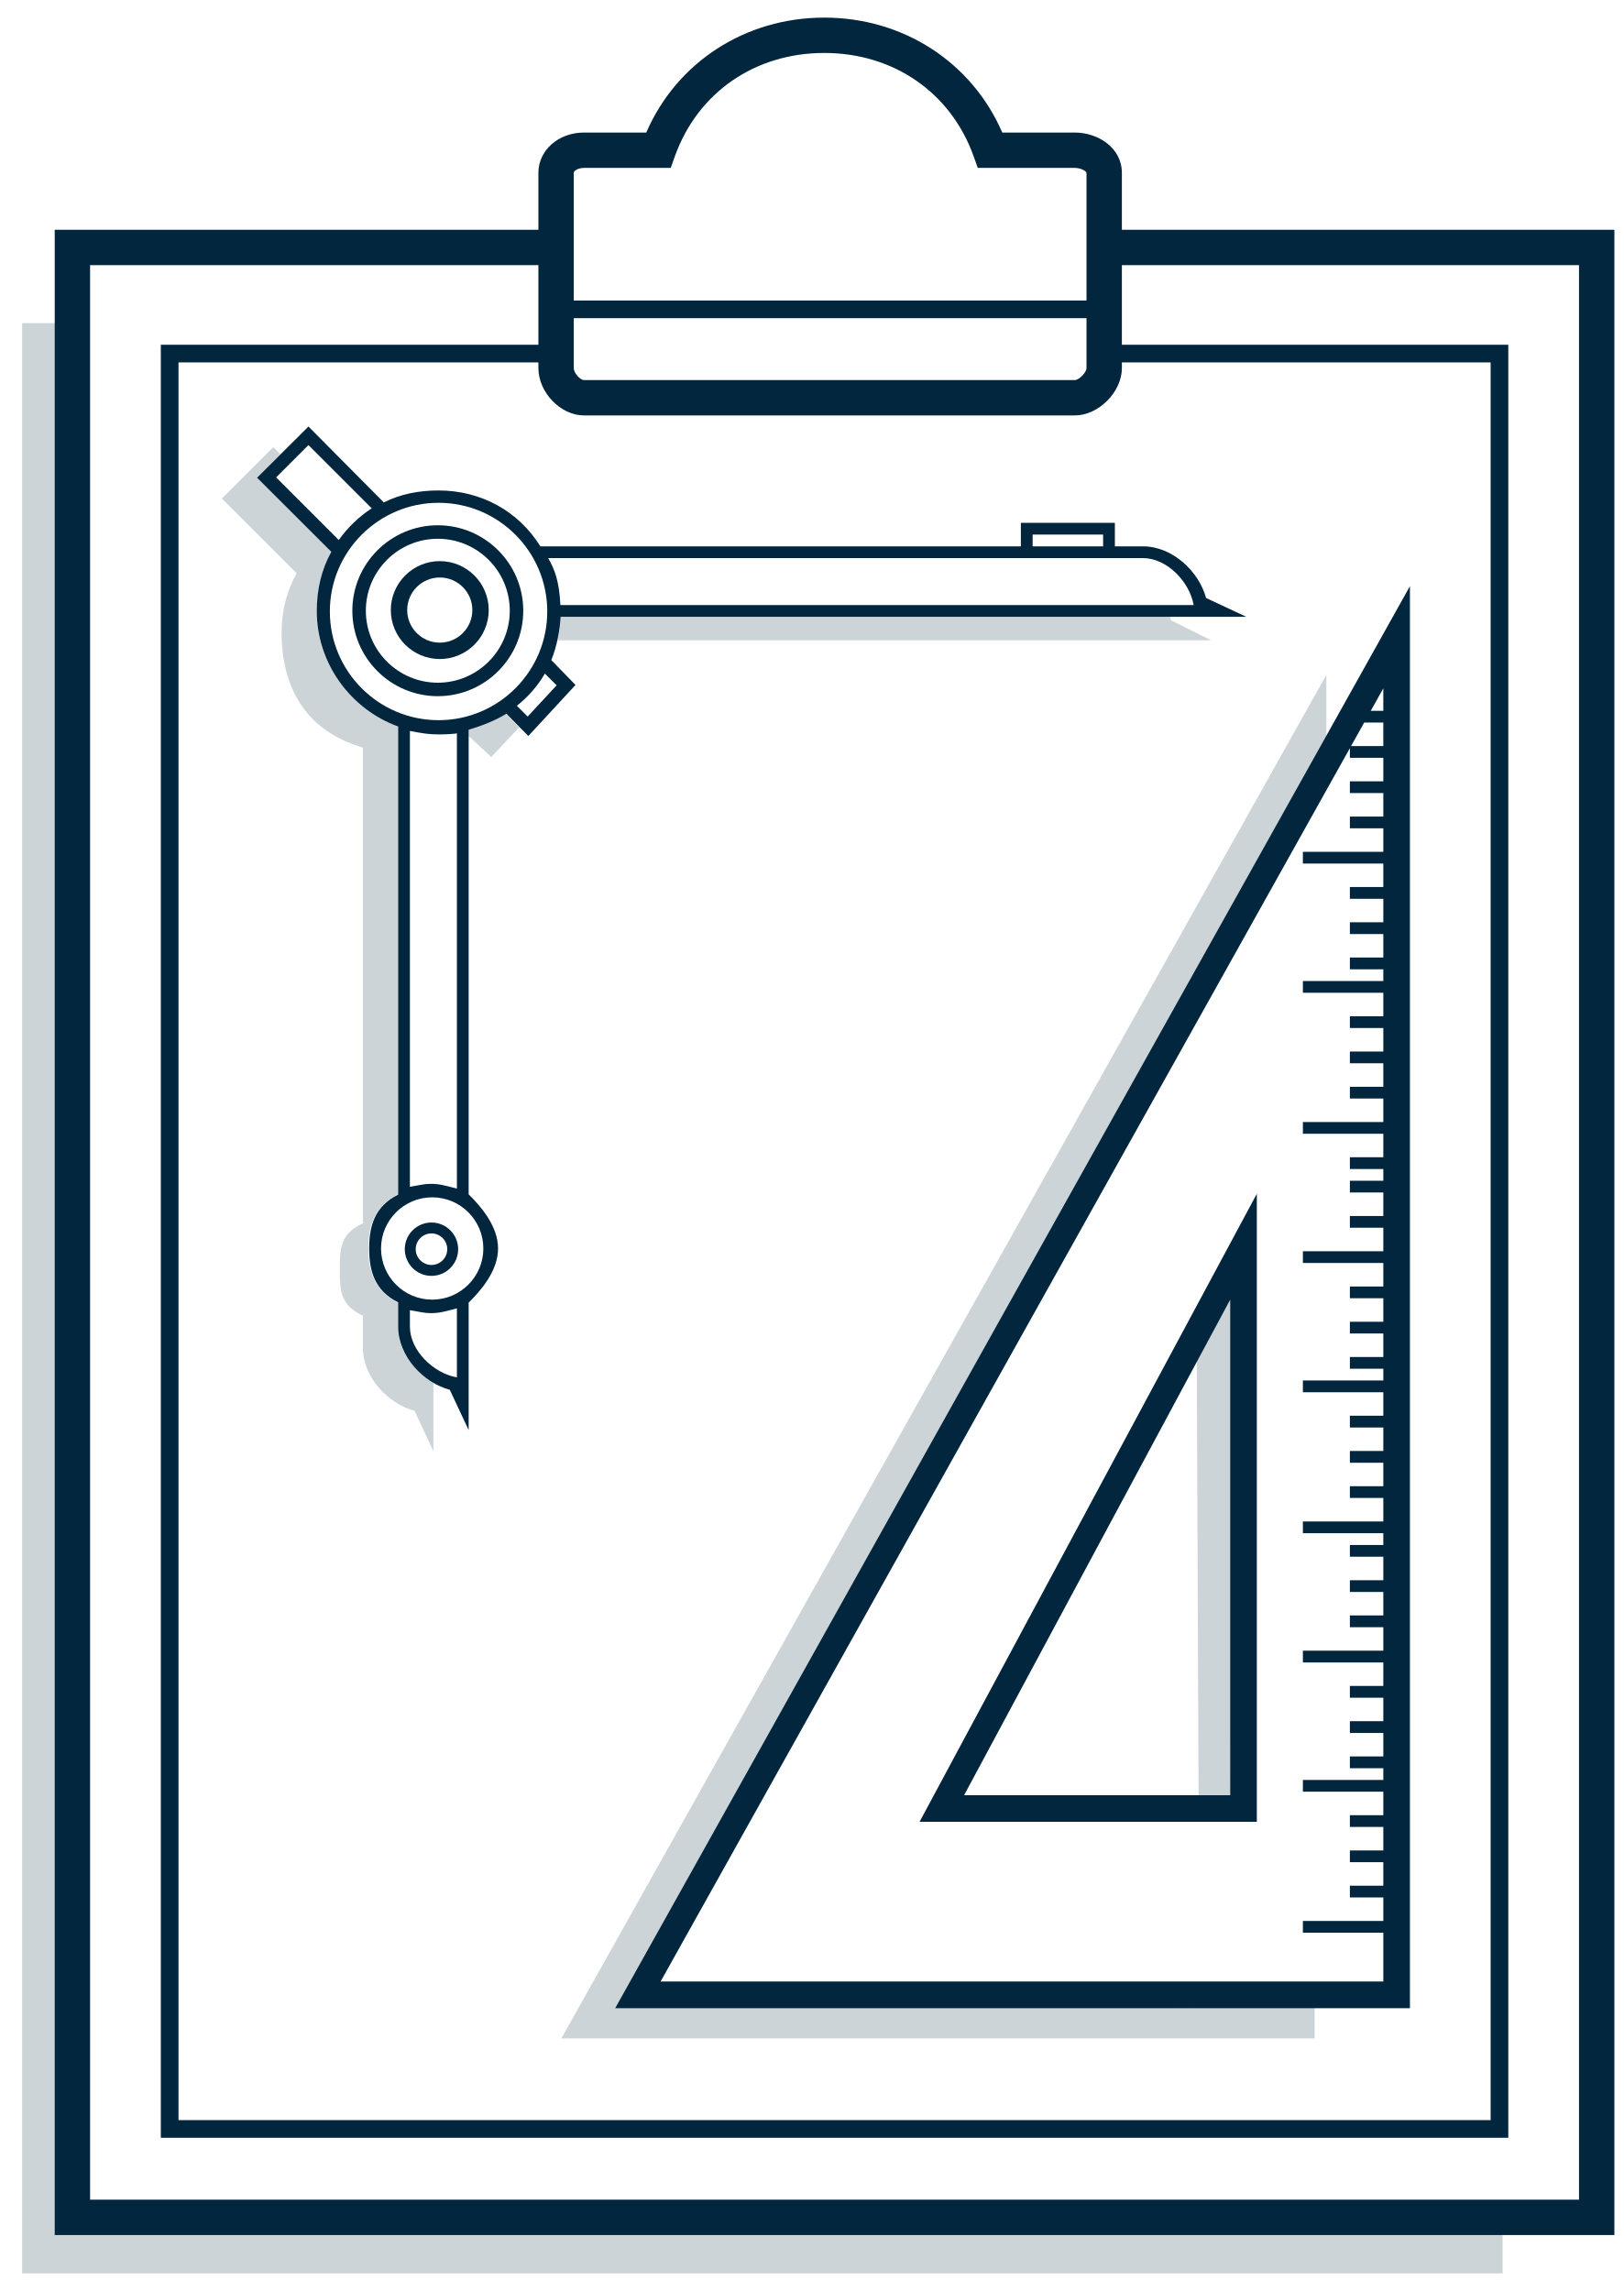
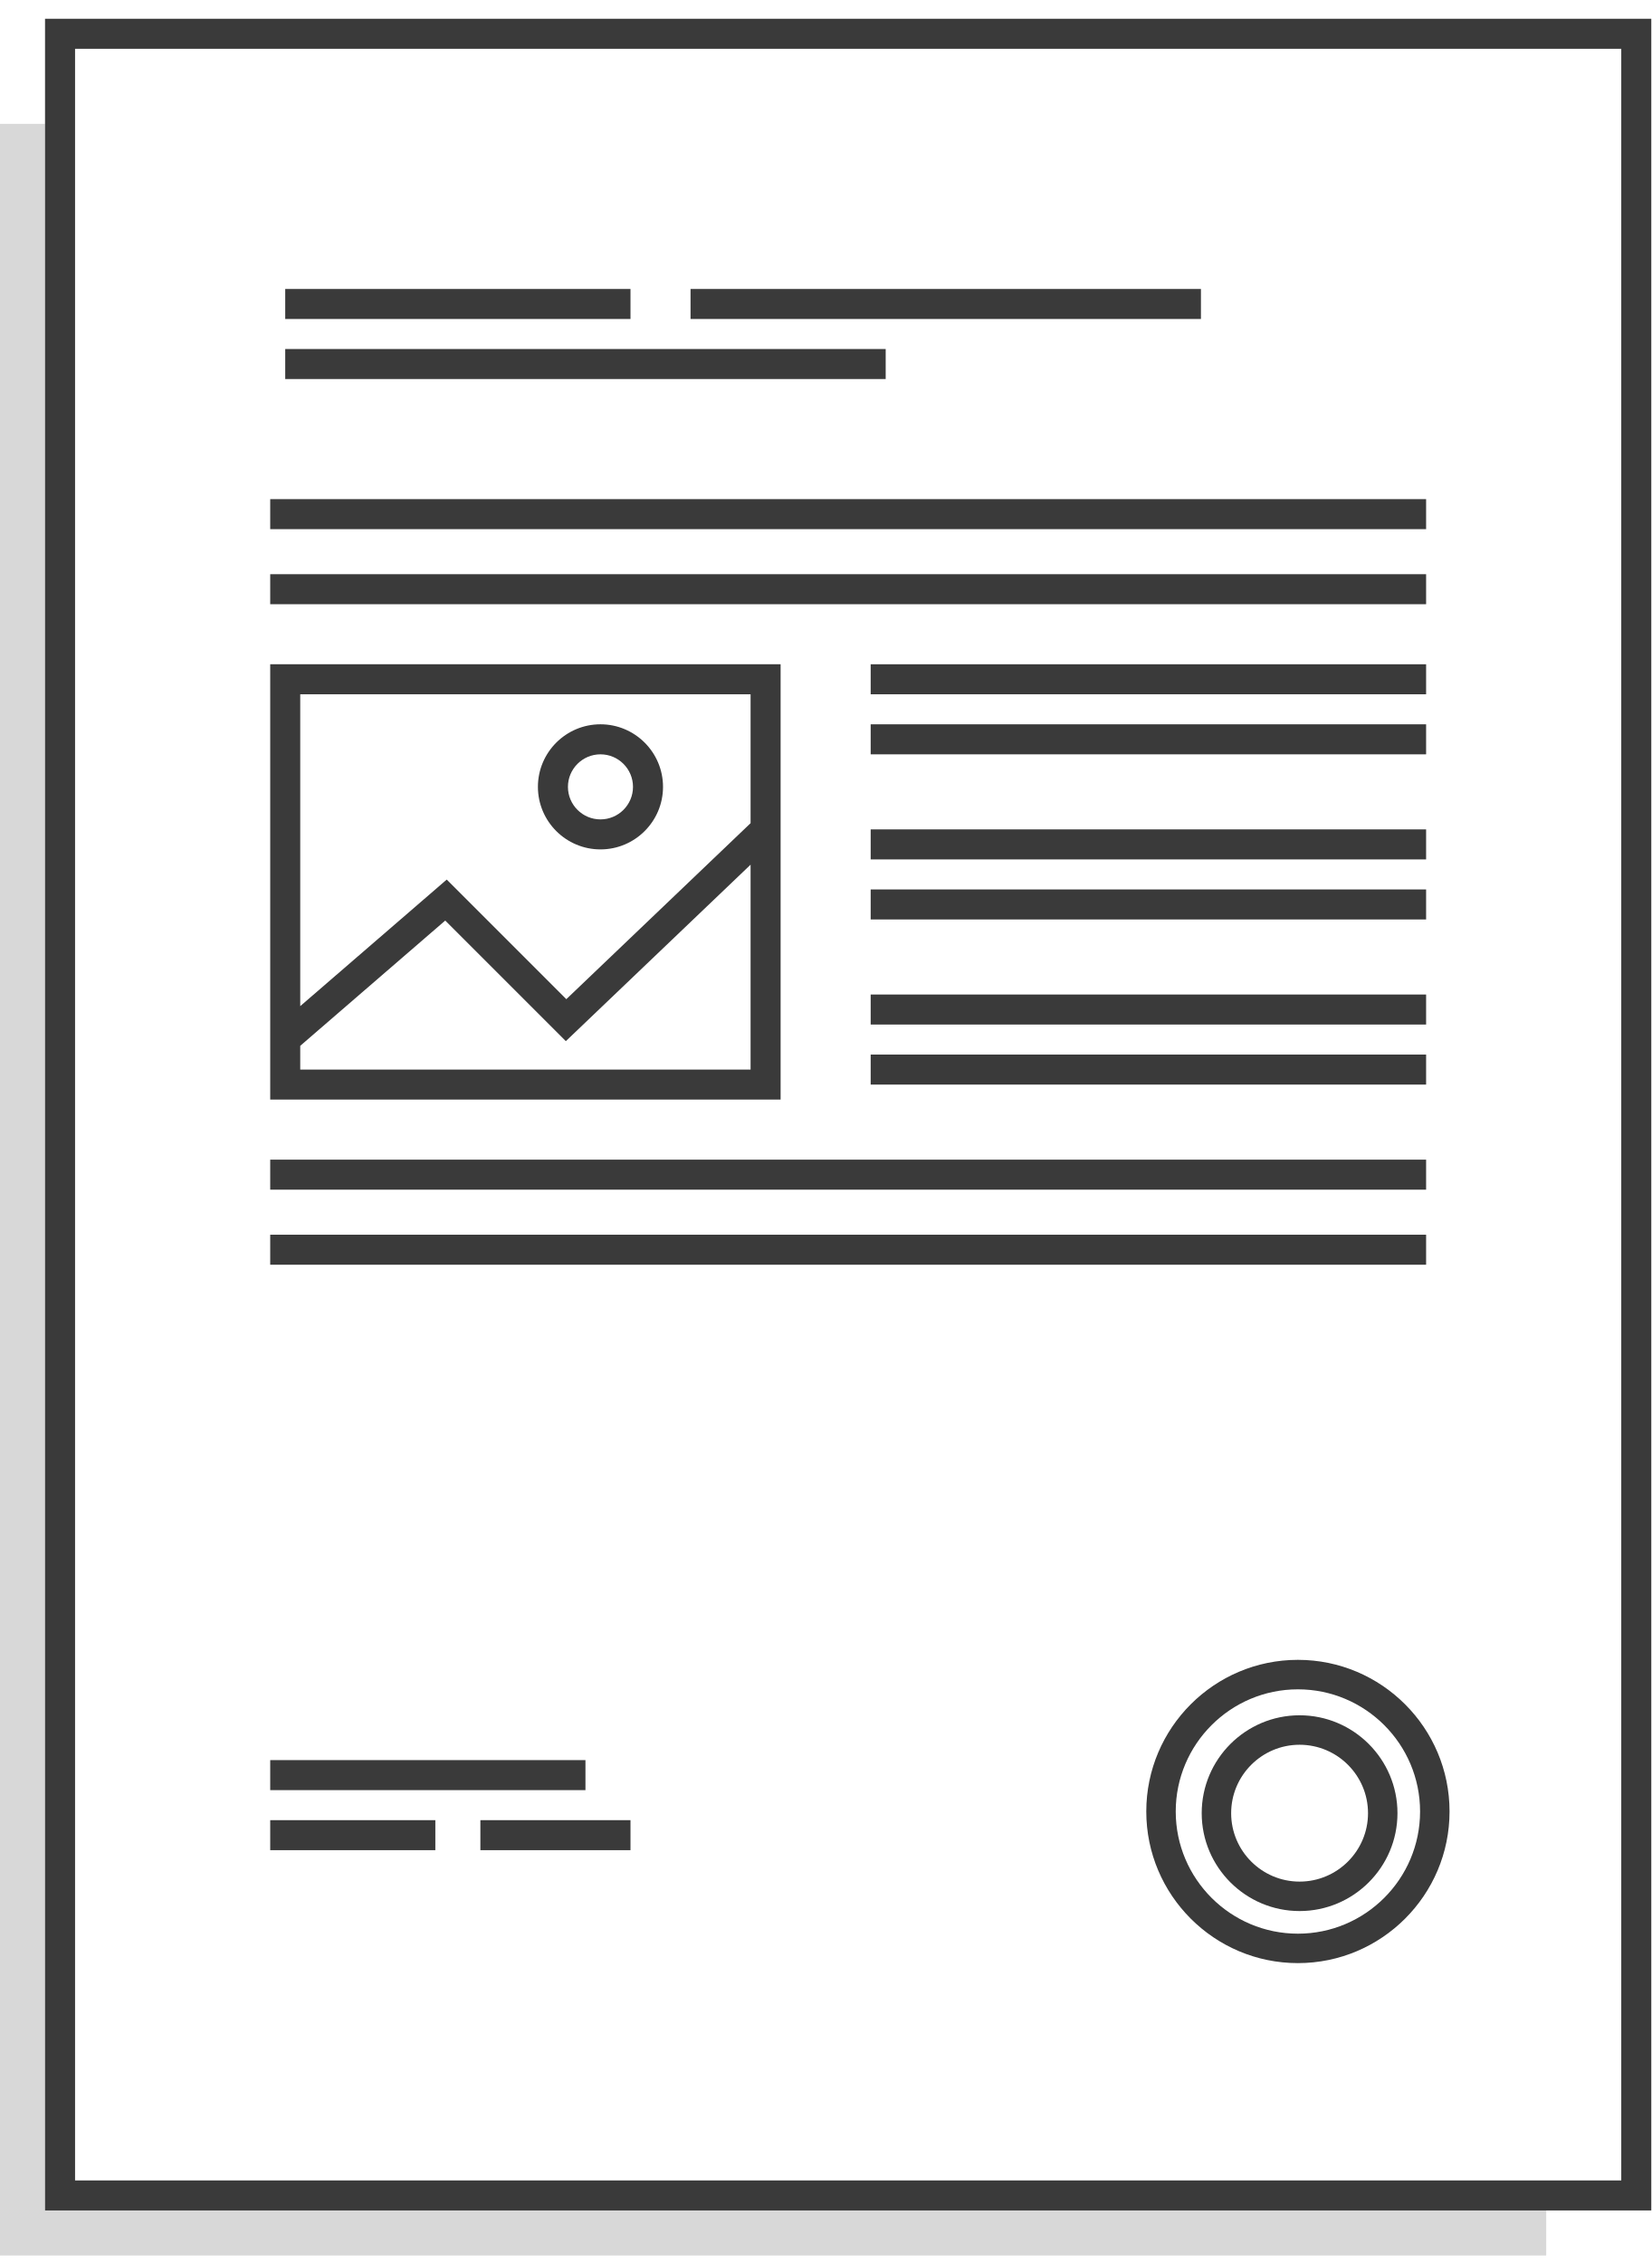
- <svg xmlns="http://www.w3.org/2000/svg" version="1.1" id="resume" x="0px" y="0px" width="138.167px" height="195px" viewBox="0 0 138.167 195" enable-background="new 0 0 138.167 195" xml:space="preserve">
-   <g opacity="0.2">
-     <polygon fill="#02263E" points="4.886,189.668 4.886,27.501 1.886,27.501 1.886,193.502 127.885,193.502 127.885,189.752  " />
-   </g>
-   <path fill="#02263E" d="M95.481,19.559v-4.843c0-2.149-2.038-3.434-4.008-3.434h-6.172c-2.586-5.978-8.42-9.783-15.149-9.783  c-6.729,0-12.563,3.805-15.149,9.783h-5.298c-2.177,0-3.883,1.508-3.883,3.434v4.843H4.657v170.676h132.74V19.559H95.481z   M91.473,32.35h-41.77c-0.315,0-0.873-0.592-0.873-1.023v-4.243h43.641v4.243C92.471,31.7,91.836,32.35,91.473,32.35z M49.704,35.36  h41.77c2.021,0,4.008-1.998,4.008-4.033v-0.481h31.383v149.607H15.192V30.846h30.63v0.481C45.822,33.399,47.708,35.36,49.704,35.36z   M49.704,14.292h7.38l0.357-0.998c1.941-5.419,6.812-8.786,12.71-8.786c5.898,0,10.77,3.366,12.71,8.786l0.356,0.998h8.254  c0.566,0,1,0.301,1,0.424v10.862H48.831V14.717C48.831,14.502,49.264,14.292,49.704,14.292z M134.387,187.227H7.667V22.569h38.154  v6.772H13.687v152.618h114.682V29.341H95.481v-6.772h38.906V187.227z" />
+ <svg xmlns="http://www.w3.org/2000/svg" version="1.1" id="resume" x="0px" y="0px" width="110px" height="150.75px" viewBox="0 0 110 150.75" enable-background="new 0 0 110 150.75" xml:space="preserve">
  <g>
    <g>
-       <path fill="#02263E" d="M36.722,108.597c-1.251,0-2.271-1.019-2.271-2.271s1.02-2.271,2.271-2.271c1.253,0,2.271,1.02,2.271,2.271    S37.975,108.597,36.722,108.597z M36.722,104.983c-0.739,0-1.342,0.603-1.342,1.343c0,0.739,0.603,1.342,1.342,1.342    c0.74,0,1.343-0.603,1.343-1.342C38.065,105.586,37.462,104.983,36.722,104.983z" />
-     </g>
-     <g>
-       <g>
-         <path fill="#02263E" d="M37.261,59.256c-4.011,0-7.274-3.263-7.274-7.274c0-4.01,3.264-7.273,7.274-7.273     s7.273,3.263,7.273,7.273C44.534,55.994,41.272,59.256,37.261,59.256z M37.261,45.858c-3.378,0-6.125,2.748-6.125,6.125     c0,3.378,2.747,6.126,6.125,6.126c3.377,0,6.125-2.748,6.125-6.126C43.386,48.605,40.638,45.858,37.261,45.858z" />
-       </g>
-     </g>
-     <g>
-       <path fill="#02263E" d="M37.428,56.094c-2.297,0-4.166-1.869-4.166-4.167c0-2.297,1.869-4.166,4.166-4.166    c2.298,0,4.166,1.869,4.166,4.166C41.594,54.225,39.726,56.094,37.428,56.094z M37.428,49.154c-1.528,0-2.772,1.244-2.772,2.773    c0,1.529,1.244,2.773,2.772,2.773c1.529,0,2.773-1.244,2.773-2.773C40.201,50.398,38.957,49.154,37.428,49.154z" />
-     </g>
-     <path fill="#02263E" d="M102.645,50.896c-0.588-2.213-2.823-4.394-5.375-4.394h-2.385v-2h-8v2H45.99   c-1.865-3-5.052-4.756-8.666-4.756c-1.672,0-3.254,0.308-4.659,1.018l-6.412-6.459l-4.376,4.353L28.2,46.97   c-0.834,1.499-1.241,3.213-1.241,5.038c0,4.504,2.927,8.386,6.927,9.829v39.844c-2,0.987-2.466,2.672-2.466,4.585   c0,1.912,0.466,3.598,2.466,4.585v2.067c0,2.551,2.18,4.787,4.394,5.375l1.606,3.43v-4.221h-0.105c0,0,0.105,0.375,0.105,0.367   v-6.996c1-0.983,2.503-2.681,2.503-4.607c0-1.928-1.503-3.625-2.503-4.607V62.113c1-0.292,2.238-0.758,3.209-1.365l1.871,1.897   l4.016-4.345l-2.063-2.117c0.474-1.112,0.75-2.682,0.797-3.682h58.36L102.645,50.896z M87.885,45.501h6v1h-6V45.501z    M23.501,40.634l2.752-2.752l5.383,5.382c-1.094,0.718-2.046,1.636-2.805,2.7L23.501,40.634z M38.886,117.238   c-2-0.357-4-2.285-4-4.32v-1.4c1,0.162,1.214,0.251,1.786,0.251c0.732,0,1.214-0.146,2.214-0.407V117.238z M41.137,106.266   c0,2.4-1.954,4.354-4.354,4.354c-2.401,0-4.354-1.953-4.354-4.354s1.953-4.355,4.354-4.355   C39.183,101.91,41.137,103.865,41.137,106.266z M36.672,100.763c-0.572,0-0.786,0.088-1.786,0.251v-38.8   c1,0.198,1.619,0.297,2.45,0.297c0.582,0,1.55-0.05,1.55-0.104v38.763C37.886,100.91,37.405,100.763,36.672,100.763z    M37.324,61.299c-5.101,0-9.251-4.15-9.251-9.252c0-5.102,4.15-9.251,9.251-9.251c5.103,0,9.252,4.15,9.252,9.251   C46.576,57.148,42.427,61.299,37.324,61.299z M47.374,58.331l-2.465,2.66l-0.918-0.918c0.965-0.768,1.772-1.69,2.384-2.741   L47.374,58.331z M47.694,51.501c-0.1-2-0.463-3-1.041-4h40.498h7.895h2.225c2.037,0,3.965,2,4.32,4H47.694z" />
-     <g opacity="0.2">
-       <path fill="#02263E" d="M43.002,60.733c-0.936,0.617-2.116,1.089-3.116,1.379v0.534l1.922,1.789l2.372-2.523L43.002,60.733z" />
-     </g>
-     <g opacity="0.2">
-       <path fill="#02263E" d="M36.886,117.463c-2-1.01-3-2.693-3-4.545v-2.024c-2-0.979-2.536-2.687-2.536-4.627    c0-1.942,0.536-3.647,2.536-4.628V61.836c-4-1.443-6.927-5.286-6.927-9.79c0-1.833,0.462-3.555,1.297-5.052l-6.37-6.361    l1.973-1.977l-0.596-0.594l-4.377,4.369l6.36,6.357c-0.835,1.497-1.282,3.218-1.282,5.05c0,4.503,1.922,8.345,6.922,9.788v40.5    c-2,0.9-1.962,2.322-1.962,3.93c0,1.605-0.038,3.029,1.962,3.93v2.723c0,2.551,2.18,4.789,4.395,5.375l1.605,3.43v-4.01H36.53    c0.001,0,0.356,0.166,0.356,0.158V117.463z" />
-     </g>
-     <g opacity="0.2">
-       <path fill="#02263E" d="M99.577,52.501H47.715c-0.023,1-0.115,1-0.256,2h51.77c0.009,0-0.344-0.021-0.344-0.022v0.022h4.195    l-3.429-1.712C99.631,52.708,99.604,52.501,99.577,52.501z" />
+       <path fill="#3A3A3A" d="M110,147.25H3v-146h107V147.25z M5,145.25h103v-142H5V145.25z" />
    </g>
  </g>
  <g>
-     <path fill="#02263E" d="M106.967,155.066v-53.458l-28.705,53.458H106.967z M104.702,152.801h-22.65l22.65-42.184V152.801z" />
-     <path fill="#02263E" d="M52.359,170.927h67.638V49.892L52.359,170.927z M117.731,58.591v1.911h-1.068L117.731,58.591z    M116.104,61.501h1.627v2h-2.744L116.104,61.501z M56.221,168.66l58.665-104.979v0.82h2.846v2h-2.846v1h2.846v2h-2.846v1h2.846v2   h-6.846v1h6.846v2h-2.846v1h2.846v2h-2.846v1h2.846v2h-2.846v1h2.846v1h-6.846v1h6.846v2h-2.846v1h2.846v2h-2.846v1h2.846v2h-2.846   v1h2.846v2h-6.846v1h6.846v2h-2.846v1h2.846v1h-2.846v1h2.846v2h-2.846v1h2.846v2h-6.846v1h6.846v2h-2.846v1h2.846v2h-2.846v1   h2.846v2h-2.846v1h2.846v1h-6.846v1h6.846v2h-2.846v1h2.846v2h-2.846v1h2.846v2h-2.846v1h2.846v2h-6.846v1h6.846v1h-2.846v1h2.846   v2h-2.846v1h2.846v2h-2.846v1h2.846v2h-6.846v1h6.846v2h-2.846v1h2.846v2h-2.846v1h2.846v2h-2.846v1h2.846v1h-6.846v1h6.846v2   h-2.846v1h2.846v2h-2.846v1h2.846v2h-2.846v1h2.846v2h-6.846v1h6.846v4.158H56.221L56.221,168.66z" />
+     <path fill="#3A3A3A" d="M86.46,130.773c-5.569,0-10.101-4.531-10.101-10.101s4.531-10.101,10.101-10.101   s10.101,4.531,10.101,10.101S92.029,130.773,86.46,130.773z M86.46,112.535c-4.487,0-8.139,3.65-8.139,8.138   s3.651,8.139,8.139,8.139s8.138-3.651,8.138-8.139S90.947,112.535,86.46,112.535z" />
+   </g>
+   <g>
+     <path fill="#3A3A3A" d="M86.571,127.305c-3.595,0-6.52-2.925-6.52-6.52s2.925-6.521,6.52-6.521s6.521,2.926,6.521,6.521   S90.166,127.305,86.571,127.305z M86.571,116.227c-2.513,0-4.558,2.045-4.558,4.559c0,2.513,2.045,4.557,4.558,4.557   c2.514,0,4.559-2.044,4.559-4.557C91.13,118.271,89.085,116.227,86.571,116.227z" />
+   </g>
+   <g>
+     <line fill="#3A3A3A" x1="42" y1="20.25" x2="19" y2="20.25" />
+     <rect x="19" y="19.25" fill="#3A3A3A" width="23" height="2" />
+   </g>
+   <g>
+     <line fill="#3A3A3A" x1="59" y1="25.25" x2="19" y2="25.25" />
+     <rect x="19" y="23.25" fill="#3A3A3A" width="40" height="2" />
+   </g>
+   <g>
+     <line fill="#3A3A3A" x1="80" y1="20.25" x2="46" y2="20.25" />
+     <rect x="46" y="19.25" fill="#3A3A3A" width="34" height="2" />
+   </g>
+   <g>
+     <line fill="#3A3A3A" x1="95" y1="34.25" x2="18" y2="34.25" />
+     <rect x="18" y="33.25" fill="#3A3A3A" width="77" height="2" />
+   </g>
+   <g>
+     <line fill="#3A3A3A" x1="95" y1="39.25" x2="18" y2="39.25" />
+     <rect x="18" y="38.25" fill="#3A3A3A" width="77" height="2" />
+   </g>
+   <g>
+     <line fill="#3A3A3A" x1="95" y1="78.25" x2="18" y2="78.25" />
+     <rect x="18" y="77.25" fill="#3A3A3A" width="77" height="2" />
+   </g>
+   <g>
+     <line fill="#3A3A3A" x1="95" y1="84.25" x2="18" y2="84.25" />
+     <rect x="18" y="82.25" fill="#3A3A3A" width="77" height="2" />
+   </g>
+   <g>
+     <line fill="#3A3A3A" x1="95" y1="45.25" x2="58" y2="45.25" />
+     <rect x="58" y="44.25" fill="#3A3A3A" width="37" height="2" />
+   </g>
+   <g>
+     <line fill="#3A3A3A" x1="95" y1="49.25" x2="58" y2="49.25" />
+     <rect x="58" y="48.25" fill="#3A3A3A" width="37" height="2" />
+   </g>
+   <g>
+     <line fill="#3A3A3A" x1="95" y1="57.25" x2="58" y2="57.25" />
+     <rect x="58" y="55.25" fill="#3A3A3A" width="37" height="2" />
+   </g>
+   <g>
+     <line fill="#3A3A3A" x1="95" y1="61.25" x2="58" y2="61.25" />
+     <rect x="58" y="59.25" fill="#3A3A3A" width="37" height="2" />
+   </g>
+   <g>
+     <line fill="#3A3A3A" x1="95" y1="68.25" x2="58" y2="68.25" />
+     <rect x="58" y="66.25" fill="#3A3A3A" width="37" height="2" />
+   </g>
+   <g>
+     <line fill="#3A3A3A" x1="95" y1="72.25" x2="58" y2="72.25" />
+     <rect x="58" y="70.25" fill="#3A3A3A" width="37" height="2" />
+   </g>
+   <g>
+     <line fill="#3A3A3A" x1="39" y1="118.25" x2="18" y2="118.25" />
+     <rect x="18" y="117.25" fill="#3A3A3A" width="21" height="2" />
+   </g>
+   <g>
+     <line fill="#3A3A3A" x1="29" y1="122.25" x2="18" y2="122.25" />
+     <rect x="18" y="121.25" fill="#3A3A3A" width="11" height="2" />
+   </g>
+   <g>
+     <line fill="#3A3A3A" x1="42" y1="122.25" x2="32" y2="122.25" />
+     <rect x="32" y="121.25" fill="#3A3A3A" width="10" height="2" />
+   </g>
+   <g>
+     <path fill="#3A3A3A" d="M69.104,9.954" />
  </g>
  <g opacity="0.2">
-     <polygon fill="#02263E" points="53.786,170.084 111.885,170.502 111.885,173.502 47.776,173.502 112.885,57.445 112.885,65.043     " />
+     <polygon fill="#3A3A3A" points="3,147.25 3,8.25 0,8.25 0,150.25 103,150.25 103,147.25  " />
  </g>
-   <g opacity="0.2">
-     <polygon fill="#02263E" points="104.885,107.625 104.729,153.502 102.01,153.502 101.846,113.541  " />
+   <path fill="#3A3A3A" d="M18,44.25v29h34v-29H18z M50,46.25v8.585L37.725,66.56l-7.966-7.967L20,67.024V46.25H50z M20,71.25v-1.582  l9.659-8.345l8.034,8.033L50,57.601V71.25H20z" />
+   <g>
+     <path fill="#3A3A3A" d="M40,56.583c-2.298,0-4.167-1.869-4.167-4.167c0-2.298,1.869-4.167,4.167-4.167   c2.297,0,4.167,1.869,4.167,4.167C44.167,54.714,42.298,56.583,40,56.583z M40,50.25c-1.195,0-2.167,0.972-2.167,2.167   s0.972,2.167,2.167,2.167s2.167-0.972,2.167-2.167S41.195,50.25,40,50.25z" />
  </g>
</svg>
